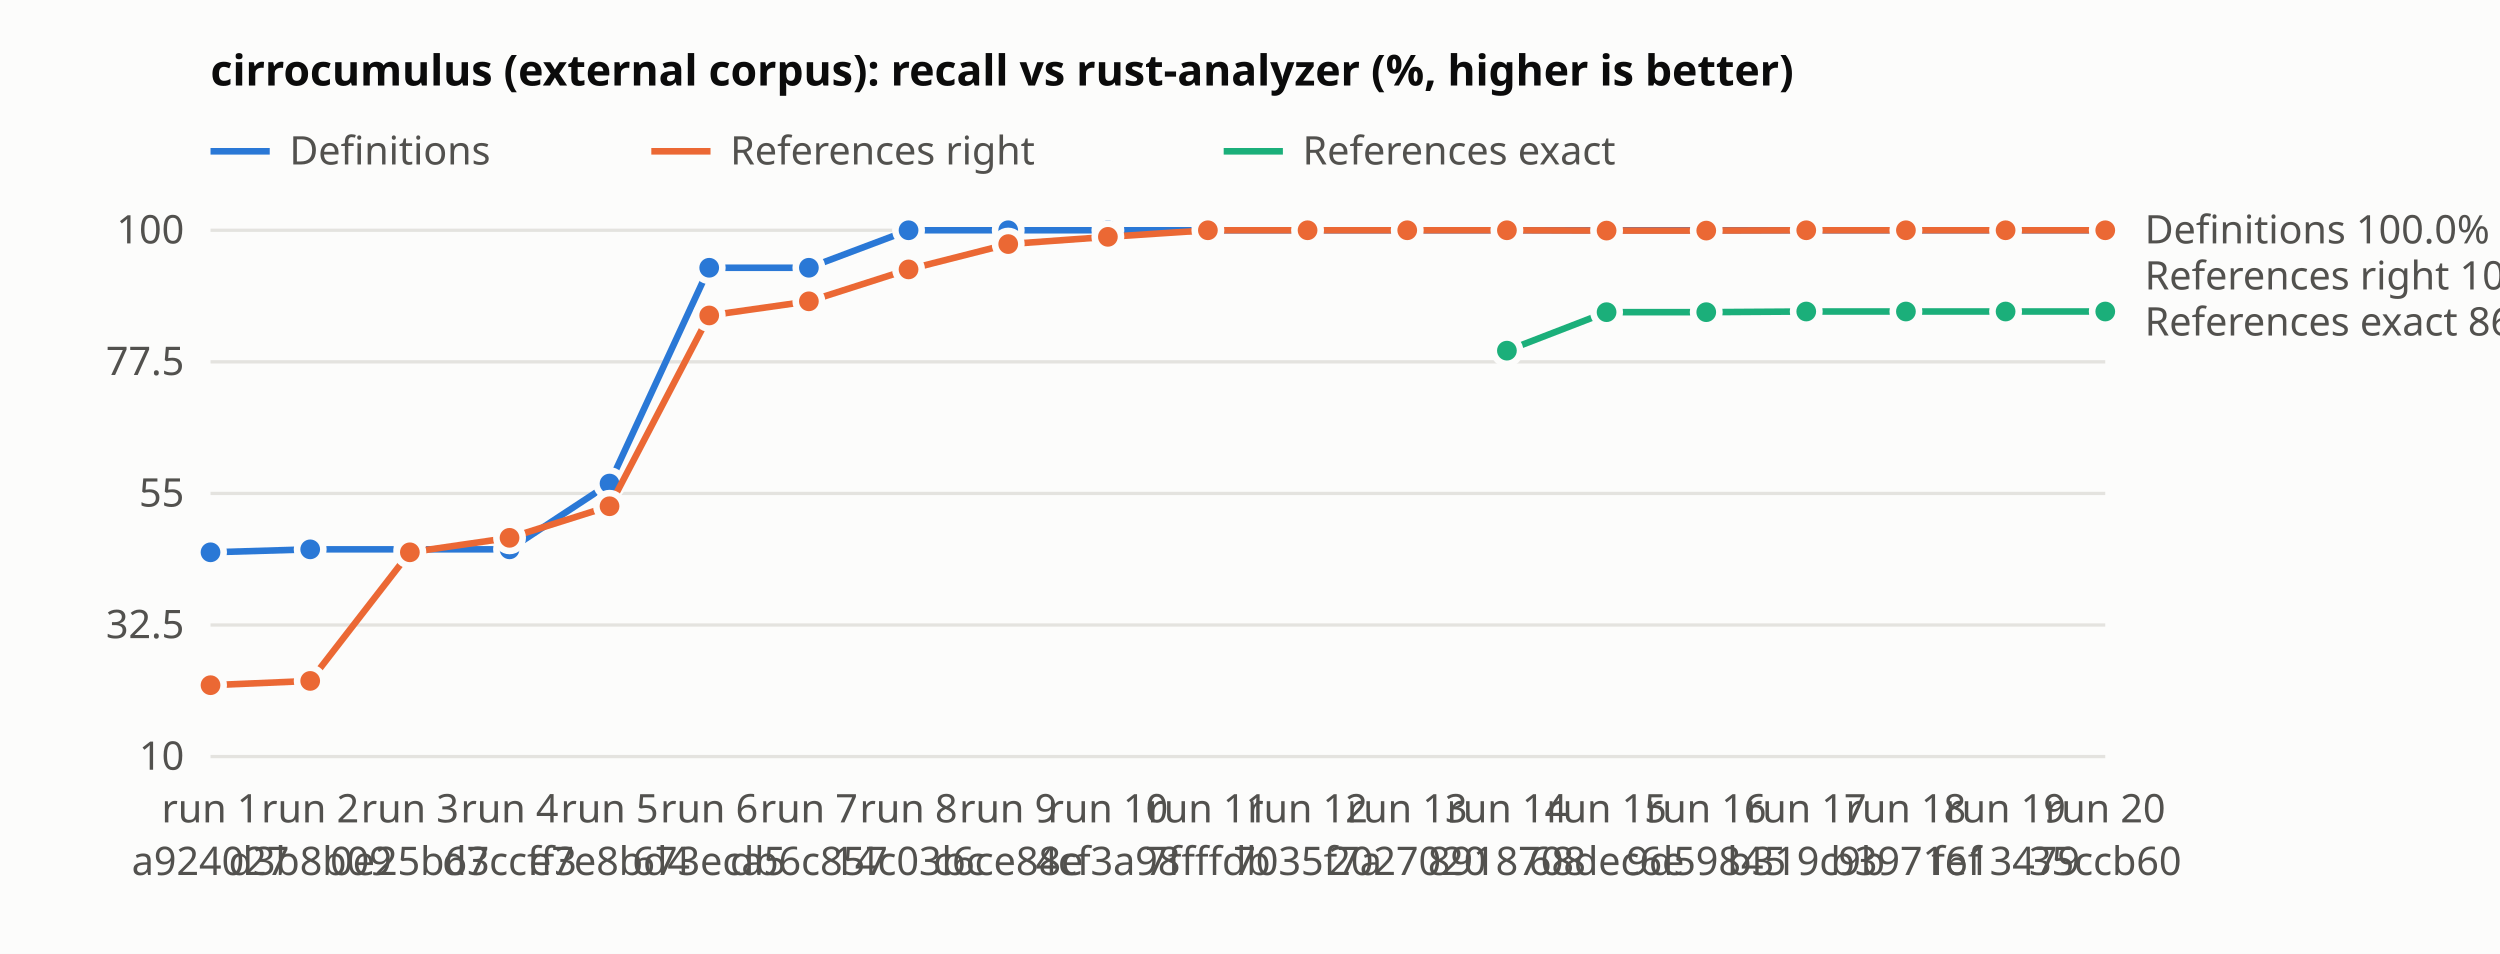
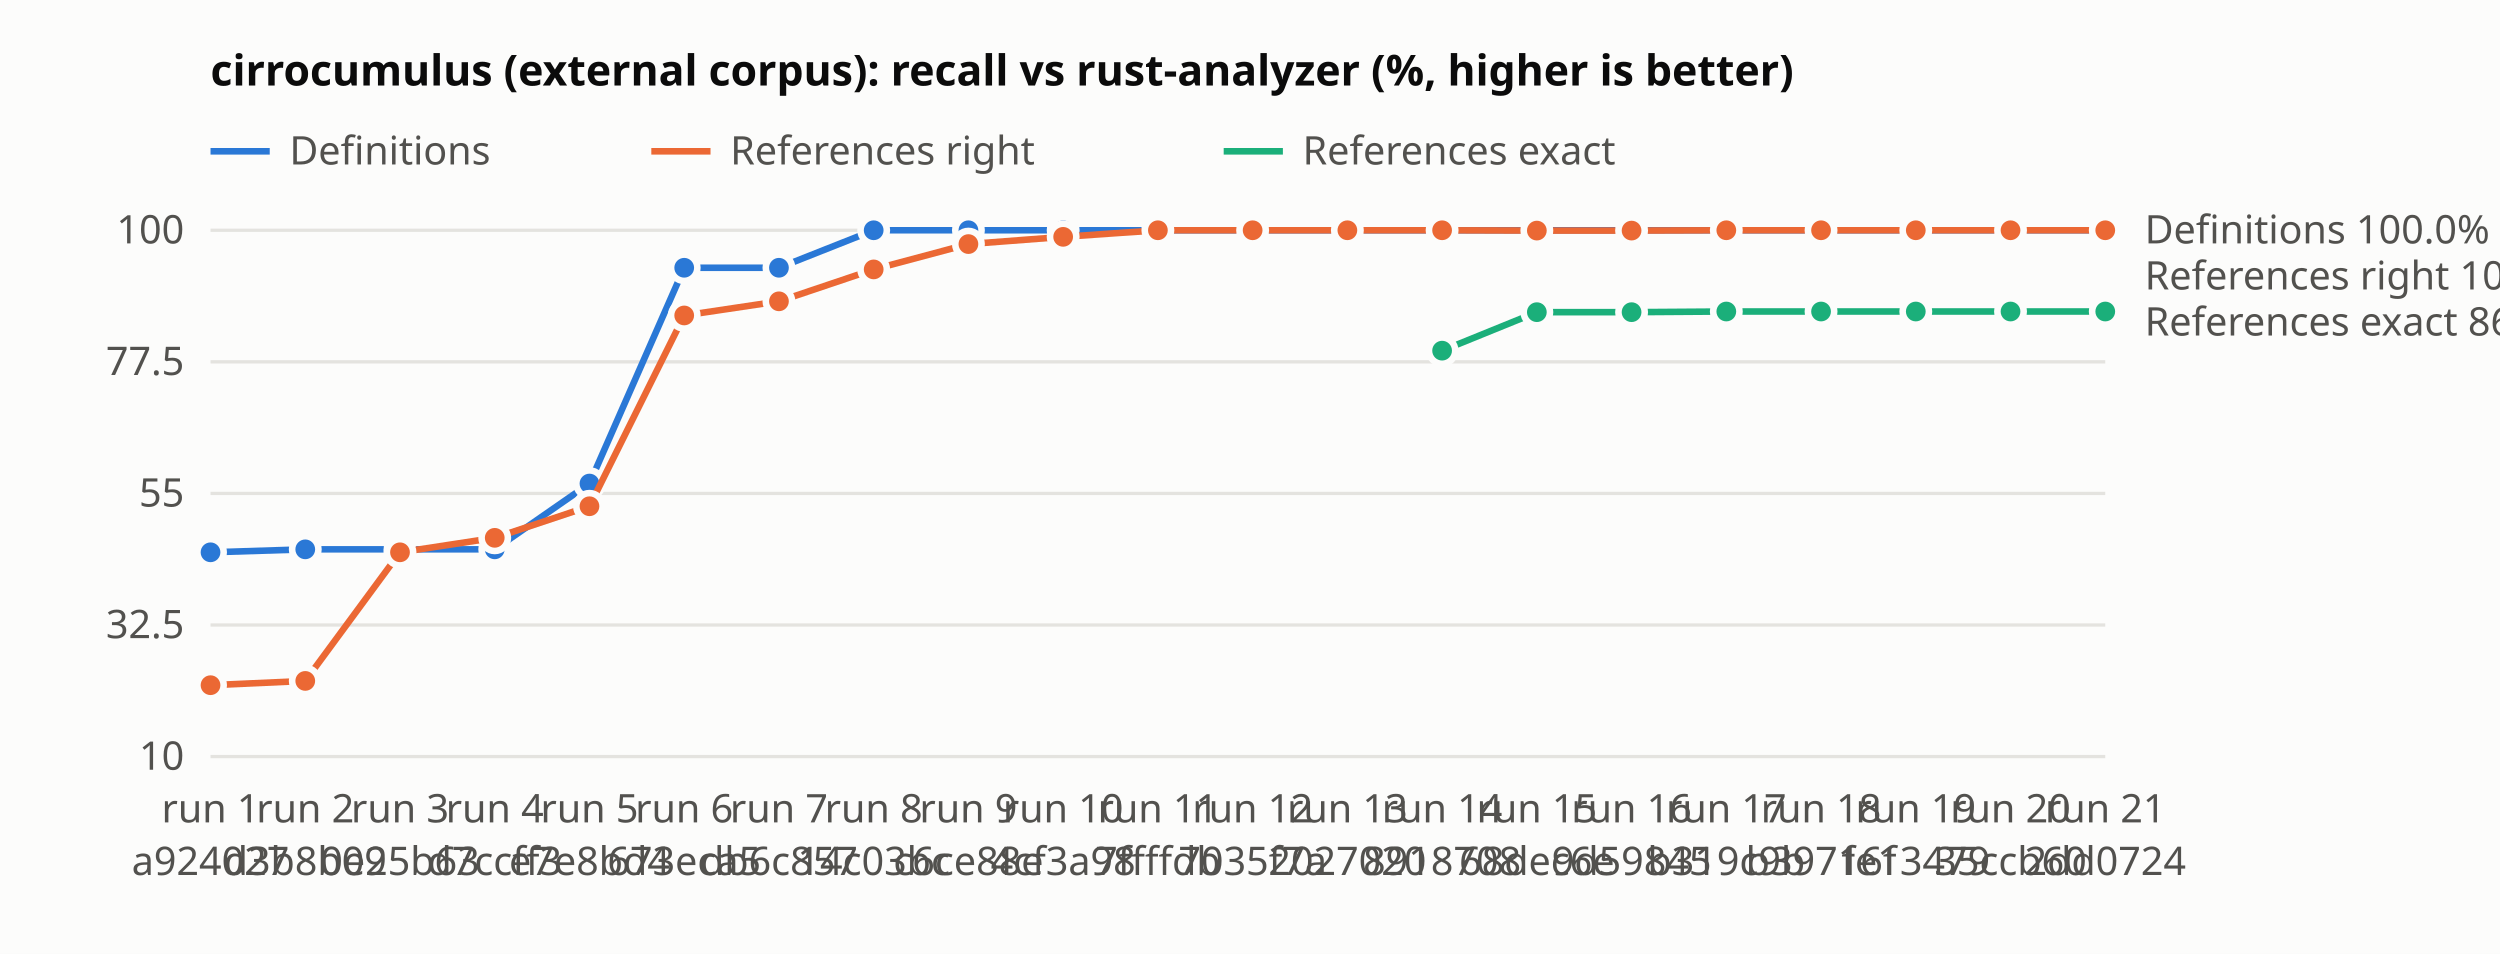
<svg xmlns="http://www.w3.org/2000/svg" viewBox="0 0 760 290" width="760" height="290" role="img" aria-labelledby="t d">
  <style>
.bg{fill:#fcfcfb} text{font:12px system-ui,sans-serif;fill:#52514e} .h{font-weight:600;fill:#0b0b0b;font-size:13px}
.v{fill:#0b0b0b;font-weight:600} .grid{stroke:#e4e3df;stroke-width:1} .ln{fill:none;stroke-width:2;stroke-linejoin:round}
.s1{stroke:#2a78d6} .s2{stroke:#eb6834} .s3{stroke:#1baf7a}
.d1{fill:#2a78d6} .d2{fill:#eb6834} .d3{fill:#1baf7a} .dot{stroke:#fcfcfb;stroke-width:2} .bar{fill:#2a78d6}
@media (prefers-color-scheme:dark){.bg{fill:#1a1a19} text{fill:#c3c2b7} .h,.v{fill:#fff} .grid{stroke:#34332f}
.s1{stroke:#3987e5} .s2{stroke:#d95926} .s3{stroke:#199e70} .d1{fill:#3987e5} .d2{fill:#d95926} .d3{fill:#199e70}
.dot{stroke:#1a1a19} .bar{fill:#3987e5}}
</style>
  <rect class="bg" width="760" height="290" />
  <text class="h" x="64" y="26">cirrocumulus (external corpus): recall vs rust-analyzer (%, higher is better)</text>
  <line class="ln s1" x1="64" x2="82" y1="46" y2="46" />
  <text x="88" y="50">Definitions</text>
  <line class="ln s2" x1="198" x2="216" y1="46" y2="46" />
  <text x="222" y="50">References right</text>
  <line class="ln s3" x1="372" x2="390" y1="46" y2="46" />
  <text x="396" y="50">References exact</text>
  <line class="grid" x1="64" x2="640" y1="230.0" y2="230.0" />
  <text x="56" y="234.0" text-anchor="end">10</text>
  <line class="grid" x1="64" x2="640" y1="190.0" y2="190.0" />
  <text x="56" y="194.0" text-anchor="end">32.5</text>
  <line class="grid" x1="64" x2="640" y1="150.0" y2="150.0" />
  <text x="56" y="154.0" text-anchor="end">55</text>
  <line class="grid" x1="64" x2="640" y1="110.0" y2="110.0" />
  <text x="56" y="114.0" text-anchor="end">77.5</text>
  <line class="grid" x1="64" x2="640" y1="70.0" y2="70.0" />
  <text x="56" y="74.0" text-anchor="end">100</text>
-   <polyline class="ln s1" points="64.0,167.9 94.3,167.0 124.6,167.0 154.9,167.0 185.3,147.0 215.6,81.4 245.9,81.4 276.2,70.0 306.5,70.0 336.8,70.0 367.2,70.0 397.5,70.0 427.8,70.0 458.1,70.0 488.4,70.0 518.7,70.0 549.1,70.0 579.4,70.0 609.7,70.0 640.0,70.0" />
+   <polyline class="ln s1" points="64.0,167.9 92.8,167.0 121.6,167.0 150.4,167.0 179.2,147.0 208.0,81.4 236.8,81.4 265.6,70.0 294.4,70.0 323.2,70.0 352.0,70.0 380.8,70.0 409.6,70.0 438.4,70.0 467.2,70.0 496.0,70.0 524.8,70.0 553.6,70.0 582.4,70.0 611.2,70.0 640.0,70.0" />
  <circle class="dot d1" cx="64.0" cy="167.9" r="4" />
-   <circle class="dot d1" cx="94.3" cy="167.0" r="4" />
-   <circle class="dot d1" cx="124.6" cy="167.0" r="4" />
-   <circle class="dot d1" cx="154.9" cy="167.0" r="4" />
-   <circle class="dot d1" cx="185.3" cy="147.0" r="4" />
-   <circle class="dot d1" cx="215.6" cy="81.4" r="4" />
-   <circle class="dot d1" cx="245.9" cy="81.4" r="4" />
-   <circle class="dot d1" cx="276.2" cy="70.0" r="4" />
-   <circle class="dot d1" cx="306.5" cy="70.0" r="4" />
-   <circle class="dot d1" cx="336.8" cy="70.0" r="4" />
-   <circle class="dot d1" cx="367.2" cy="70.0" r="4" />
-   <circle class="dot d1" cx="397.5" cy="70.0" r="4" />
-   <circle class="dot d1" cx="427.8" cy="70.0" r="4" />
-   <circle class="dot d1" cx="458.1" cy="70.0" r="4" />
-   <circle class="dot d1" cx="488.4" cy="70.0" r="4" />
-   <circle class="dot d1" cx="518.7" cy="70.0" r="4" />
-   <circle class="dot d1" cx="549.1" cy="70.0" r="4" />
-   <circle class="dot d1" cx="579.4" cy="70.0" r="4" />
-   <circle class="dot d1" cx="609.7" cy="70.0" r="4" />
+   <circle class="dot d1" cx="92.8" cy="167.0" r="4" />
+   <circle class="dot d1" cx="121.6" cy="167.0" r="4" />
+   <circle class="dot d1" cx="150.4" cy="167.0" r="4" />
+   <circle class="dot d1" cx="179.2" cy="147.0" r="4" />
+   <circle class="dot d1" cx="208.0" cy="81.4" r="4" />
+   <circle class="dot d1" cx="236.8" cy="81.4" r="4" />
+   <circle class="dot d1" cx="265.6" cy="70.0" r="4" />
+   <circle class="dot d1" cx="294.4" cy="70.0" r="4" />
+   <circle class="dot d1" cx="323.2" cy="70.0" r="4" />
+   <circle class="dot d1" cx="352.0" cy="70.0" r="4" />
+   <circle class="dot d1" cx="380.8" cy="70.0" r="4" />
+   <circle class="dot d1" cx="409.6" cy="70.0" r="4" />
+   <circle class="dot d1" cx="438.4" cy="70.0" r="4" />
+   <circle class="dot d1" cx="467.2" cy="70.0" r="4" />
+   <circle class="dot d1" cx="496.0" cy="70.0" r="4" />
+   <circle class="dot d1" cx="524.8" cy="70.0" r="4" />
+   <circle class="dot d1" cx="553.6" cy="70.0" r="4" />
+   <circle class="dot d1" cx="582.4" cy="70.0" r="4" />
+   <circle class="dot d1" cx="611.2" cy="70.0" r="4" />
  <circle class="dot d1" cx="640.0" cy="70.0" r="4" />
-   <polyline class="ln s2" points="64.0,208.3 94.3,207.0 124.6,167.9 154.9,163.5 185.3,153.9 215.6,95.9 245.9,91.6 276.2,81.9 306.5,74.2 336.8,72.0 367.2,70.0 397.5,70.0 427.8,70.0 458.1,70.0 488.4,70.1 518.7,70.1 549.1,70.0 579.4,70.0 609.7,70.0 640.0,70.0" />
+   <polyline class="ln s2" points="64.0,208.3 92.8,207.0 121.6,167.9 150.4,163.5 179.2,153.9 208.0,95.9 236.8,91.6 265.6,81.9 294.4,74.2 323.2,72.0 352.0,70.0 380.8,70.0 409.6,70.0 438.4,70.0 467.2,70.1 496.0,70.1 524.8,70.0 553.6,70.0 582.4,70.0 611.2,70.0 640.0,70.0" />
  <circle class="dot d2" cx="64.0" cy="208.3" r="4" />
-   <circle class="dot d2" cx="94.3" cy="207.0" r="4" />
-   <circle class="dot d2" cx="124.6" cy="167.9" r="4" />
-   <circle class="dot d2" cx="154.9" cy="163.5" r="4" />
-   <circle class="dot d2" cx="185.3" cy="153.9" r="4" />
-   <circle class="dot d2" cx="215.6" cy="95.9" r="4" />
-   <circle class="dot d2" cx="245.9" cy="91.6" r="4" />
-   <circle class="dot d2" cx="276.2" cy="81.9" r="4" />
-   <circle class="dot d2" cx="306.5" cy="74.2" r="4" />
-   <circle class="dot d2" cx="336.8" cy="72.0" r="4" />
-   <circle class="dot d2" cx="367.2" cy="70.0" r="4" />
-   <circle class="dot d2" cx="397.5" cy="70.0" r="4" />
-   <circle class="dot d2" cx="427.8" cy="70.0" r="4" />
-   <circle class="dot d2" cx="458.1" cy="70.0" r="4" />
-   <circle class="dot d2" cx="488.4" cy="70.1" r="4" />
-   <circle class="dot d2" cx="518.7" cy="70.1" r="4" />
-   <circle class="dot d2" cx="549.1" cy="70.0" r="4" />
-   <circle class="dot d2" cx="579.4" cy="70.0" r="4" />
-   <circle class="dot d2" cx="609.7" cy="70.0" r="4" />
+   <circle class="dot d2" cx="92.8" cy="207.0" r="4" />
+   <circle class="dot d2" cx="121.6" cy="167.9" r="4" />
+   <circle class="dot d2" cx="150.4" cy="163.5" r="4" />
+   <circle class="dot d2" cx="179.2" cy="153.9" r="4" />
+   <circle class="dot d2" cx="208.0" cy="95.9" r="4" />
+   <circle class="dot d2" cx="236.8" cy="91.6" r="4" />
+   <circle class="dot d2" cx="265.6" cy="81.9" r="4" />
+   <circle class="dot d2" cx="294.4" cy="74.2" r="4" />
+   <circle class="dot d2" cx="323.2" cy="72.0" r="4" />
+   <circle class="dot d2" cx="352.0" cy="70.0" r="4" />
+   <circle class="dot d2" cx="380.8" cy="70.0" r="4" />
+   <circle class="dot d2" cx="409.6" cy="70.0" r="4" />
+   <circle class="dot d2" cx="438.4" cy="70.0" r="4" />
+   <circle class="dot d2" cx="467.2" cy="70.1" r="4" />
+   <circle class="dot d2" cx="496.0" cy="70.1" r="4" />
+   <circle class="dot d2" cx="524.8" cy="70.0" r="4" />
+   <circle class="dot d2" cx="553.6" cy="70.0" r="4" />
+   <circle class="dot d2" cx="582.4" cy="70.0" r="4" />
+   <circle class="dot d2" cx="611.2" cy="70.0" r="4" />
  <circle class="dot d2" cx="640.0" cy="70.0" r="4" />
-   <polyline class="ln s3" points="458.1,106.6 488.4,94.9 518.7,94.9 549.1,94.7 579.4,94.7 609.7,94.7 640.0,94.7" />
-   <circle class="dot d3" cx="458.1" cy="106.6" r="4" />
-   <circle class="dot d3" cx="488.4" cy="94.9" r="4" />
-   <circle class="dot d3" cx="518.7" cy="94.9" r="4" />
-   <circle class="dot d3" cx="549.1" cy="94.7" r="4" />
-   <circle class="dot d3" cx="579.4" cy="94.7" r="4" />
-   <circle class="dot d3" cx="609.7" cy="94.7" r="4" />
+   <polyline class="ln s3" points="438.4,106.6 467.2,94.9 496.0,94.9 524.8,94.7 553.6,94.7 582.4,94.7 611.2,94.7 640.0,94.7" />
+   <circle class="dot d3" cx="438.4" cy="106.6" r="4" />
+   <circle class="dot d3" cx="467.2" cy="94.9" r="4" />
+   <circle class="dot d3" cx="496.0" cy="94.9" r="4" />
+   <circle class="dot d3" cx="524.8" cy="94.7" r="4" />
+   <circle class="dot d3" cx="553.6" cy="94.7" r="4" />
+   <circle class="dot d3" cx="582.4" cy="94.7" r="4" />
+   <circle class="dot d3" cx="611.2" cy="94.7" r="4" />
  <circle class="dot d3" cx="640.0" cy="94.7" r="4" />
  <text x="652" y="74.0">Definitions 100.0%</text>
  <text x="652" y="88.0">References right 100.0%</text>
  <text x="652" y="102.0">References exact 86.1%</text>
  <text x="64.0" y="250" text-anchor="middle">run 1</text>
  <text x="64.0" y="266" text-anchor="middle">a924027</text>
-   <text x="94.3" y="250" text-anchor="middle">run 2</text>
-   <text x="94.3" y="266" text-anchor="middle">d3b8b09</text>
-   <text x="124.6" y="250" text-anchor="middle">run 3</text>
-   <text x="124.6" y="266" text-anchor="middle">0e25b63</text>
-   <text x="154.9" y="250" text-anchor="middle">run 4</text>
-   <text x="154.9" y="266" text-anchor="middle">d7ccff3</text>
-   <text x="185.3" y="250" text-anchor="middle">run 5</text>
-   <text x="185.3" y="266" text-anchor="middle">e7e8bd4</text>
-   <text x="215.6" y="250" text-anchor="middle">run 6</text>
-   <text x="215.6" y="266" text-anchor="middle">673eca5</text>
-   <text x="245.9" y="250" text-anchor="middle">run 7</text>
-   <text x="245.9" y="266" text-anchor="middle">db6c857</text>
-   <text x="276.2" y="250" text-anchor="middle">run 8</text>
-   <text x="276.2" y="266" text-anchor="middle">14c03bc</text>
-   <text x="306.5" y="250" text-anchor="middle">run 9</text>
-   <text x="306.5" y="266" text-anchor="middle">c6ce88e</text>
-   <text x="336.8" y="250" text-anchor="middle">run 10</text>
-   <text x="336.8" y="266" text-anchor="middle">4cf3a98</text>
-   <text x="367.2" y="250" text-anchor="middle">run 11</text>
-   <text x="367.2" y="266" text-anchor="middle">7ffffdb</text>
-   <text x="397.5" y="250" text-anchor="middle">run 12</text>
-   <text x="397.5" y="266" text-anchor="middle">7035f7a</text>
-   <text x="427.8" y="250" text-anchor="middle">run 13</text>
-   <text x="427.8" y="266" text-anchor="middle">2027020</text>
-   <text x="458.1" y="250" text-anchor="middle">run 14</text>
-   <text x="458.1" y="266" text-anchor="middle">8918708</text>
-   <text x="488.4" y="250" text-anchor="middle">run 15</text>
-   <text x="488.4" y="266" text-anchor="middle">68dec6e</text>
-   <text x="518.7" y="250" text-anchor="middle">run 16</text>
-   <text x="518.7" y="266" text-anchor="middle">9d59845</text>
-   <text x="549.1" y="250" text-anchor="middle">run 17</text>
-   <text x="549.1" y="266" text-anchor="middle">b319c9b</text>
-   <text x="579.4" y="250" text-anchor="middle">run 18</text>
-   <text x="579.4" y="266" text-anchor="middle">b39716f</text>
-   <text x="609.7" y="250" text-anchor="middle">run 19</text>
-   <text x="609.7" y="266" text-anchor="middle">fe13479</text>
-   <text x="640.0" y="250" text-anchor="middle">run 20</text>
-   <text x="640.0" y="266" text-anchor="middle">35ccb60</text>
+   <text x="92.8" y="250" text-anchor="middle">run 2</text>
+   <text x="92.8" y="266" text-anchor="middle">d3b8b09</text>
+   <text x="121.6" y="250" text-anchor="middle">run 3</text>
+   <text x="121.6" y="266" text-anchor="middle">0e25b63</text>
+   <text x="150.4" y="250" text-anchor="middle">run 4</text>
+   <text x="150.4" y="266" text-anchor="middle">d7ccff3</text>
+   <text x="179.2" y="250" text-anchor="middle">run 5</text>
+   <text x="179.2" y="266" text-anchor="middle">e7e8bd4</text>
+   <text x="208.0" y="250" text-anchor="middle">run 6</text>
+   <text x="208.0" y="266" text-anchor="middle">673eca5</text>
+   <text x="236.8" y="250" text-anchor="middle">run 7</text>
+   <text x="236.8" y="266" text-anchor="middle">db6c857</text>
+   <text x="265.6" y="250" text-anchor="middle">run 8</text>
+   <text x="265.6" y="266" text-anchor="middle">14c03bc</text>
+   <text x="294.4" y="250" text-anchor="middle">run 9</text>
+   <text x="294.4" y="266" text-anchor="middle">c6ce88e</text>
+   <text x="323.2" y="250" text-anchor="middle">run 10</text>
+   <text x="323.2" y="266" text-anchor="middle">4cf3a98</text>
+   <text x="352.0" y="250" text-anchor="middle">run 11</text>
+   <text x="352.0" y="266" text-anchor="middle">7ffffdb</text>
+   <text x="380.8" y="250" text-anchor="middle">run 12</text>
+   <text x="380.8" y="266" text-anchor="middle">7035f7a</text>
+   <text x="409.6" y="250" text-anchor="middle">run 13</text>
+   <text x="409.6" y="266" text-anchor="middle">2027020</text>
+   <text x="438.4" y="250" text-anchor="middle">run 14</text>
+   <text x="438.4" y="266" text-anchor="middle">8918708</text>
+   <text x="467.2" y="250" text-anchor="middle">run 15</text>
+   <text x="467.2" y="266" text-anchor="middle">68dec6e</text>
+   <text x="496.0" y="250" text-anchor="middle">run 16</text>
+   <text x="496.0" y="266" text-anchor="middle">9d59845</text>
+   <text x="524.8" y="250" text-anchor="middle">run 17</text>
+   <text x="524.8" y="266" text-anchor="middle">b319c9b</text>
+   <text x="553.6" y="250" text-anchor="middle">run 18</text>
+   <text x="553.6" y="266" text-anchor="middle">b39716f</text>
+   <text x="582.4" y="250" text-anchor="middle">run 19</text>
+   <text x="582.4" y="266" text-anchor="middle">fe13479</text>
+   <text x="611.2" y="250" text-anchor="middle">run 20</text>
+   <text x="611.2" y="266" text-anchor="middle">35ccb60</text>
+   <text x="640.0" y="250" text-anchor="middle">run 21</text>
+   <text x="640.0" y="266" text-anchor="middle">2dd0724</text>
</svg>
